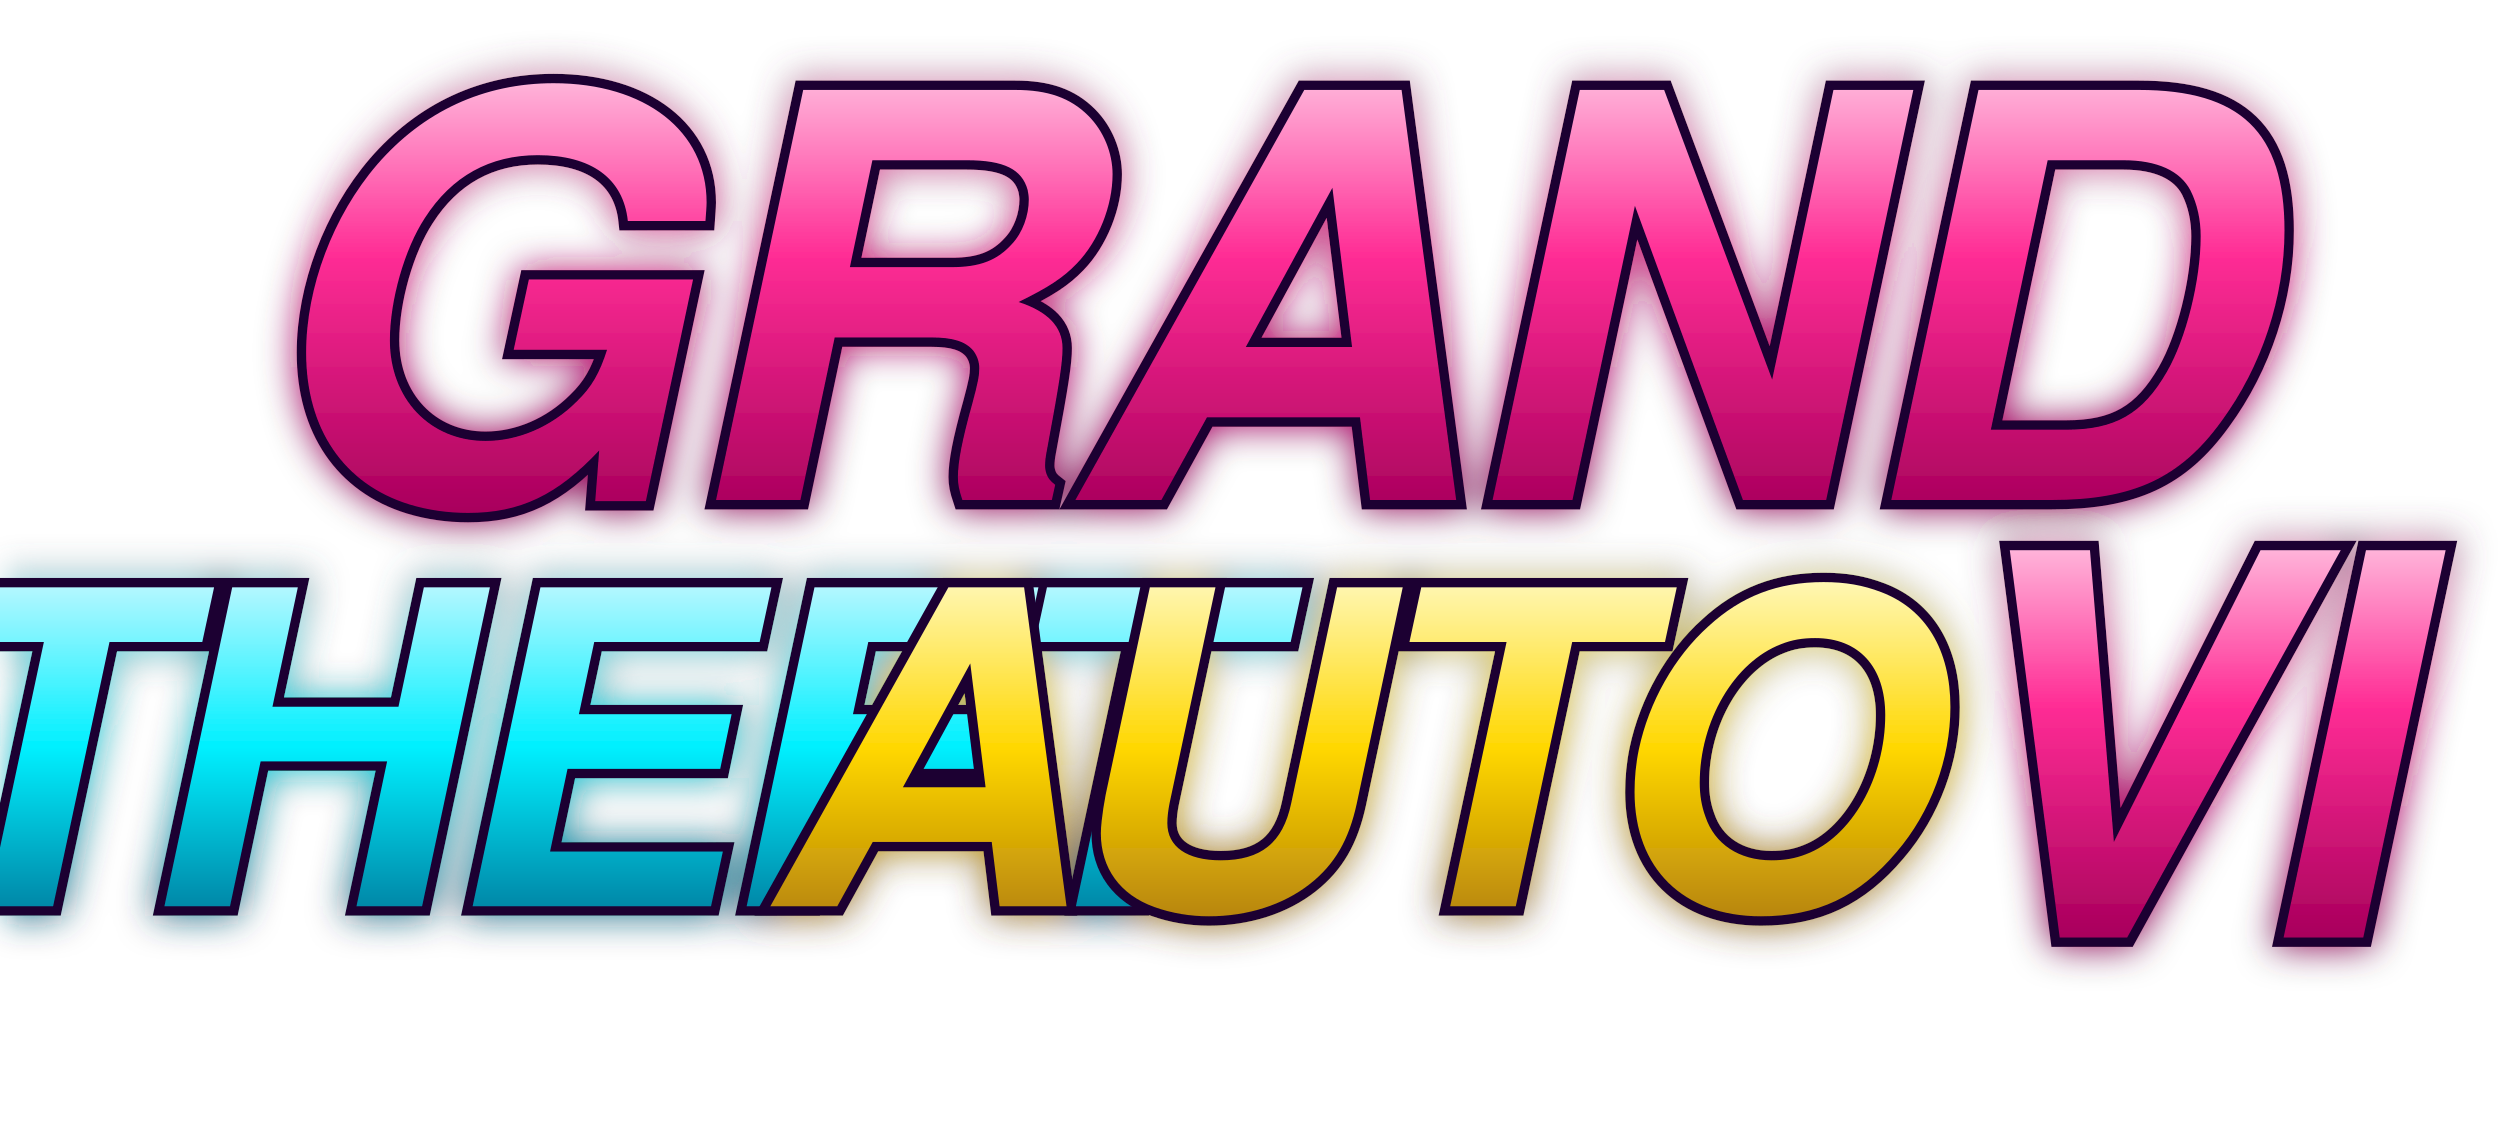
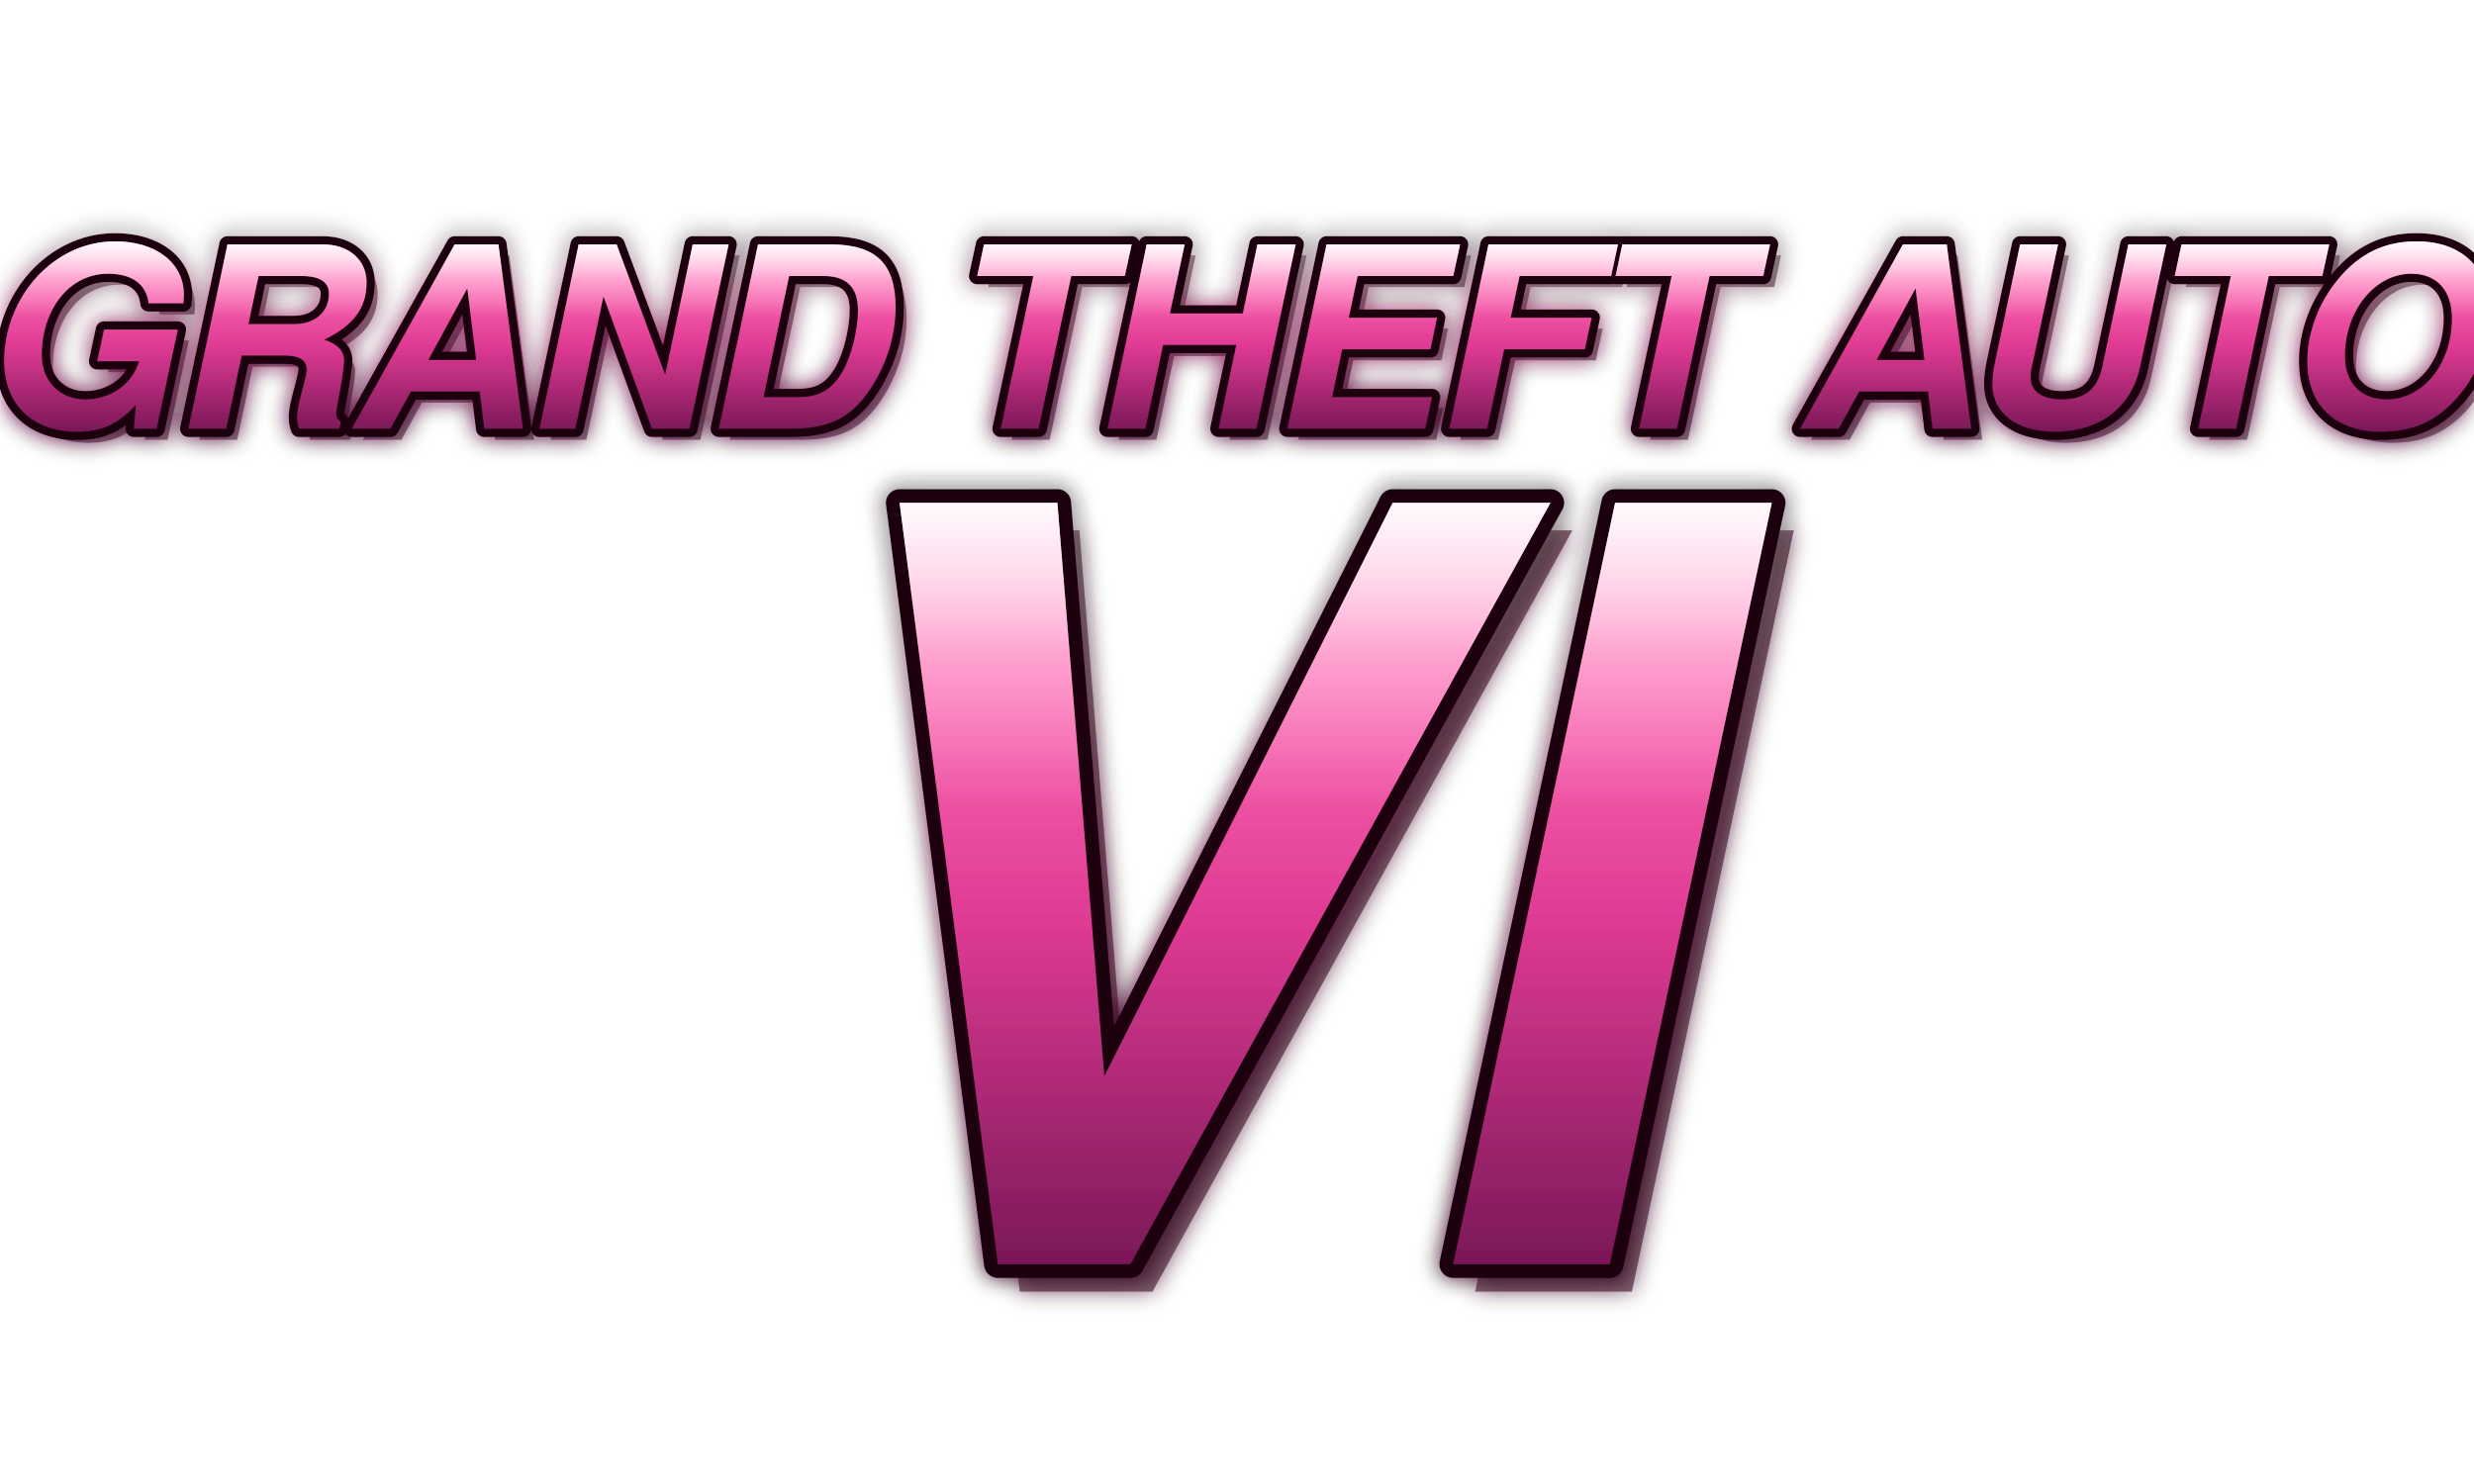
- <svg xmlns="http://www.w3.org/2000/svg" viewBox="0 0 800 360" width="800" height="360">
+ <svg xmlns="http://www.w3.org/2000/svg" viewBox="0 0 900 540" width="900" height="540">
  <defs>
-     <linearGradient id="pinkGrad" x1="0%" y1="0%" x2="0%" y2="100%">
-       <stop offset="0%" stop-color="#ffb3d9" />
-       <stop offset="40%" stop-color="#ff2d95" />
-       <stop offset="100%" stop-color="#a8005c" />
+     <linearGradient id="pinkBody" x1="0%" y1="0%" x2="0%" y2="100%">
+       <stop offset="0%" stop-color="#ffd6ec" />
+       <stop offset="20%" stop-color="#ff6fb5" />
+       <stop offset="55%" stop-color="#df3a93" />
+       <stop offset="100%" stop-color="#7a1857" />
    </linearGradient>
-     <linearGradient id="cyanGrad" x1="0%" y1="0%" x2="0%" y2="100%">
-       <stop offset="0%" stop-color="#b3f7ff" />
-       <stop offset="50%" stop-color="#00f0ff" />
-       <stop offset="100%" stop-color="#0088a8" />
+     <linearGradient id="pinkHi" x1="0%" y1="0%" x2="0%" y2="100%">
+       <stop offset="0%" stop-color="#fff" stop-opacity="0.85" />
+       <stop offset="40%" stop-color="#ffd6ec" stop-opacity="0" />
    </linearGradient>
-     <linearGradient id="yellowGrad" x1="0%" y1="0%" x2="0%" y2="100%">
-       <stop offset="0%" stop-color="#fff7b3" />
-       <stop offset="50%" stop-color="#ffd700" />
-       <stop offset="100%" stop-color="#b8860b" />
-     </linearGradient>
-     <filter id="glow" x="-30%" y="-30%" width="160%" height="160%">
-       <feGaussianBlur stdDeviation="6" result="b" />
+     <filter id="softGlow" x="-20%" y="-20%" width="140%" height="140%">
+       <feGaussianBlur stdDeviation="4" result="b" />
      <feMerge>
        <feMergeNode in="b" />
        <feMergeNode in="SourceGraphic" />
      </feMerge>
    </filter>
  </defs>
-   <g filter="url(#glow)" font-family="'Arial Black', 'Helvetica', sans-serif" font-weight="900" font-style="italic">
-     <text x="400" y="160" text-anchor="middle" font-size="180" fill="url(#pinkGrad)" stroke="#1a0033" stroke-width="6" letter-spacing="-4">GRAND</text>
-     <text x="400" y="160" text-anchor="middle" font-size="180" fill="url(#pinkGrad)" letter-spacing="-4">GRAND</text>
-     <text x="180" y="290" text-anchor="middle" font-size="140" fill="url(#cyanGrad)" stroke="#1a0033" stroke-width="6" letter-spacing="-4">THEFT</text>
-     <text x="180" y="290" text-anchor="middle" font-size="140" fill="url(#cyanGrad)" letter-spacing="-4">THEFT</text>
-     <text x="430" y="290" text-anchor="middle" font-size="140" fill="url(#yellowGrad)" stroke="#1a0033" stroke-width="6" letter-spacing="-4">AUTO</text>
-     <text x="430" y="290" text-anchor="middle" font-size="140" fill="url(#yellowGrad)" letter-spacing="-4">AUTO</text>
-     <text x="690" y="300" text-anchor="middle" font-size="170" fill="url(#pinkGrad)" stroke="#1a0033" stroke-width="6" letter-spacing="-4">VI</text>
-     <text x="690" y="300" text-anchor="middle" font-size="170" fill="url(#pinkGrad)" letter-spacing="-4">VI</text>
+   <g font-family="'Arial Black','Helvetica Neue',sans-serif" font-weight="900" font-style="italic" text-anchor="middle" filter="url(#softGlow)">
+     <text x="454" y="160" font-size="92" letter-spacing="-2" fill="#3a0a26" opacity="0.55">GRAND THEFT AUTO</text>
+     <text x="450" y="156" font-size="92" letter-spacing="-2" fill="none" stroke="#1a0410" stroke-width="6" stroke-linejoin="round">GRAND THEFT AUTO</text>
+     <text x="450" y="156" font-size="92" letter-spacing="-2" fill="url(#pinkBody)">GRAND THEFT AUTO</text>
+     <text x="450" y="156" font-size="92" letter-spacing="-2" fill="url(#pinkHi)">GRAND THEFT AUTO</text>
+   </g>
+   <g font-family="'Arial Black','Helvetica Neue',sans-serif" font-weight="900" font-style="italic" text-anchor="middle" filter="url(#softGlow)">
+     <text x="458" y="470" font-size="380" letter-spacing="-8" fill="#3a0a26" opacity="0.6">VI</text>
+     <text x="450" y="460" font-size="380" letter-spacing="-8" fill="none" stroke="#1a0410" stroke-width="10" stroke-linejoin="round">VI</text>
+     <text x="450" y="460" font-size="380" letter-spacing="-8" fill="url(#pinkBody)">VI</text>
+     <text x="450" y="460" font-size="380" letter-spacing="-8" fill="url(#pinkHi)">VI</text>
  </g>
</svg>
